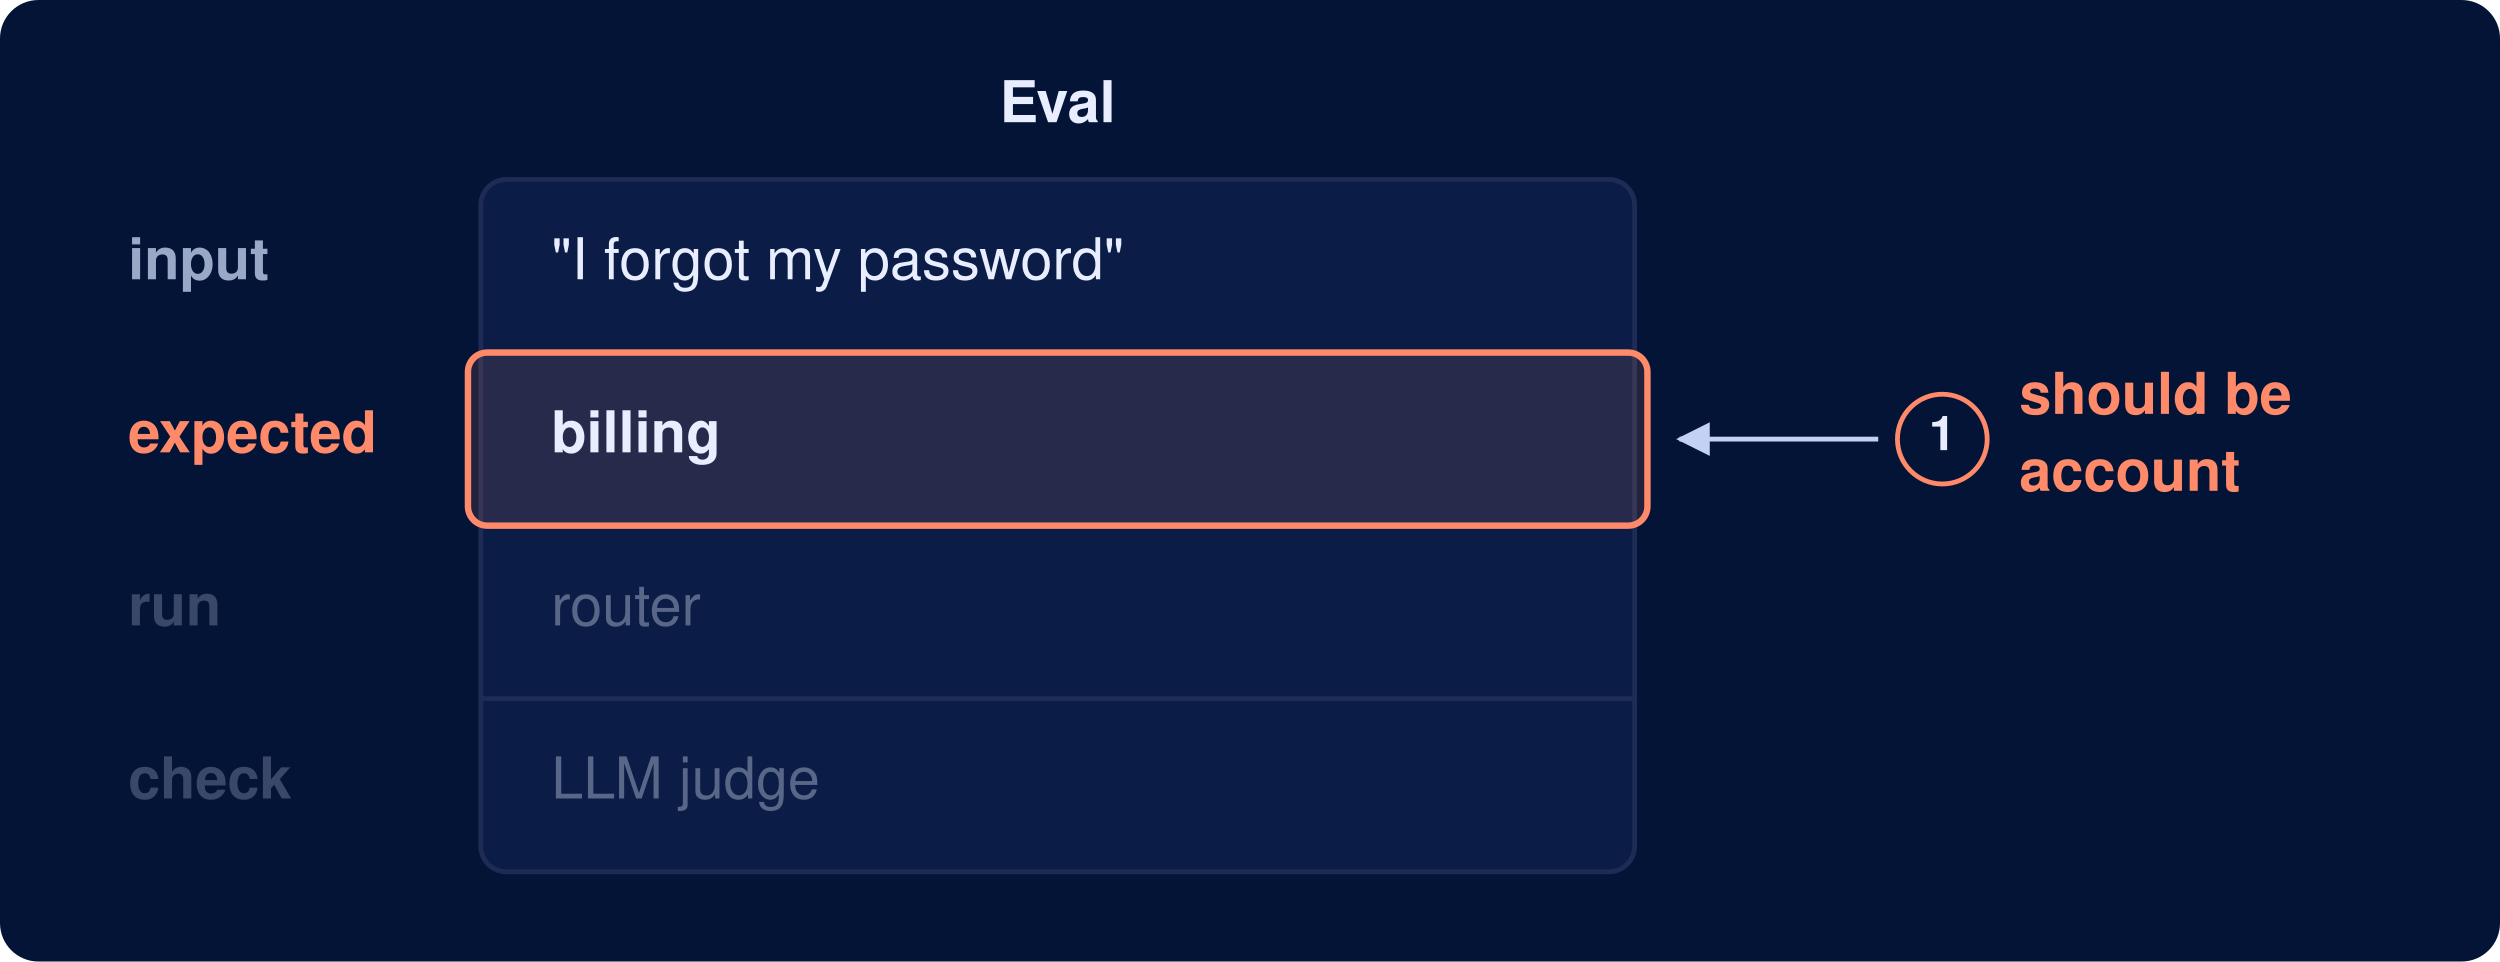
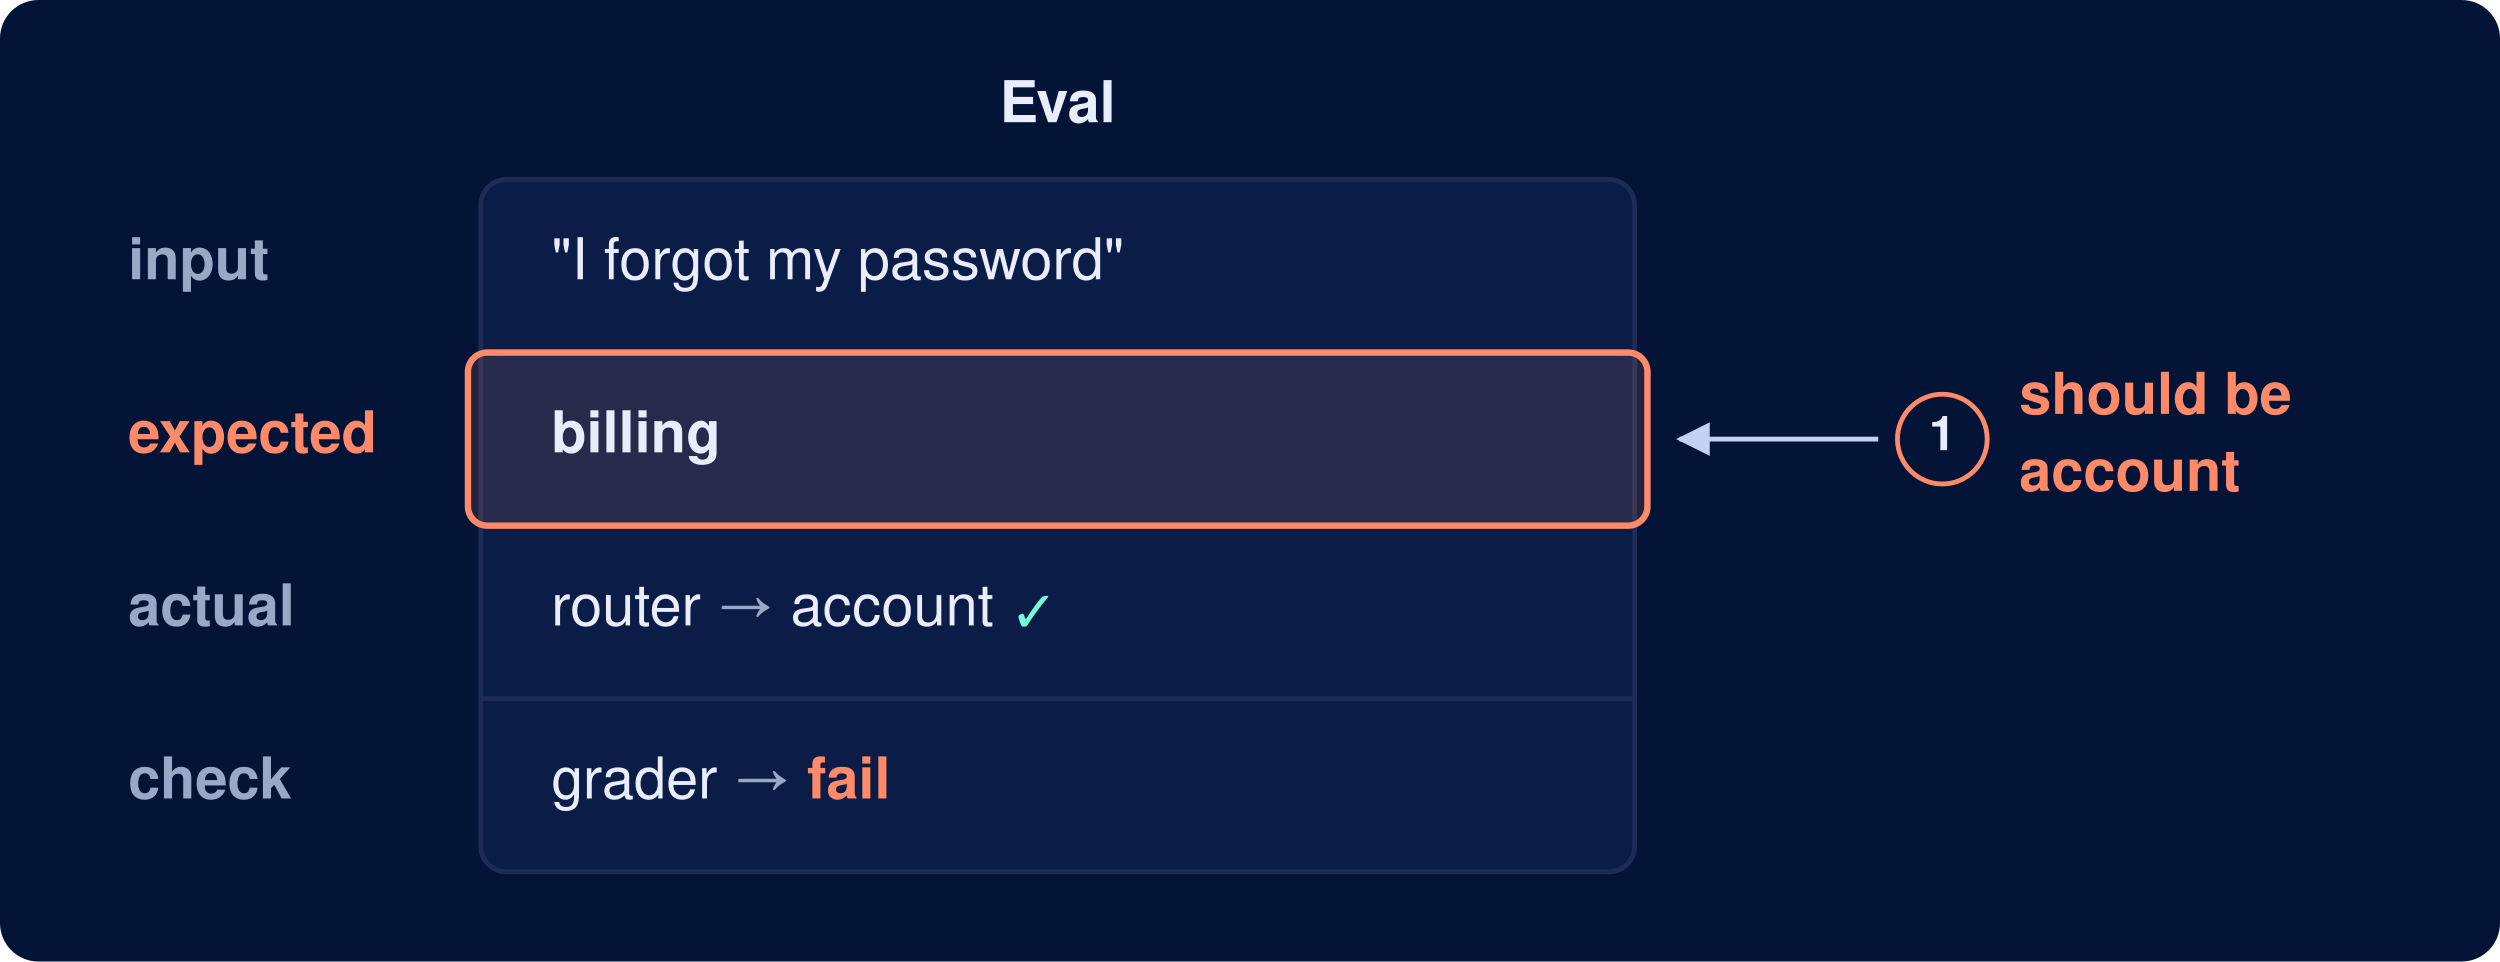
- <svg xmlns="http://www.w3.org/2000/svg" viewBox="0 0 780 300" role="img" aria-label="Bug 1, a wrong label. In the eval, the input is 'I forgot my password' and the expected answer is billing, but it should be account.">
+ <svg xmlns="http://www.w3.org/2000/svg" viewBox="0 0 780 300" role="img" aria-label="Bug 1, a wrong label. In the eval, the input is 'I forgot my password' and the expected answer is billing, but it should be account. The router answers account, the right queue, and the grader marks it as a fail.">
  <defs>
    <marker id="head" viewBox="0 0 10 10" refX="9" refY="5" markerWidth="7" markerHeight="7" orient="auto-start-reverse">
      <path d="M0 0L10 5L0 10Z" fill="#c3d2f4" />
    </marker>
  </defs>
  <style>
		text { font-family: "IBM Plex Sans", "Inter Tight", Helvetica, Arial, sans-serif; fill: #e8edff; font-size: 18px; dominant-baseline: central; }
		.muted { fill: #9aa8c7; }
		.row { fill: #9aa8c7; font-weight: 600; }
		.b { font-weight: 600; }
		.mid { text-anchor: middle; }
		.ok { fill: #72FCDB; font-weight: 600; }
		.bad { fill: #FF8A69; font-weight: 600; }
		.box { fill: #0b1d47; stroke: #1d2b55; stroke-width: 1.5; }
		.hl { fill: #FF8A69; fill-opacity: 0.12; stroke: #FF8A69; stroke-width: 2; }
		.rule { stroke: #1d2b55; stroke-width: 1.5; }
		.note { stroke: #c3d2f4; stroke-width: 1.5; fill: none; }
		.num { font-size: 15px; font-weight: 600; text-anchor: middle; }
		.badge { fill: #041437; stroke: #FF8A69; stroke-width: 1.5; }
	</style>
  <rect width="780" height="300" rx="12" fill="#041437" />
  <text x="330" y="34" class="b mid">Eval</text>
  <rect x="150" y="56" width="360" height="216" rx="8" class="box" />
  <line x1="150" y1="110" x2="510" y2="110" class="rule" />
  <line x1="150" y1="218" x2="510" y2="218" class="rule" />
  <line x1="150" y1="164" x2="510" y2="164" class="rule" />
  <text x="40" y="83" class="row">input</text>
  <text x="172" y="83">"I forgot my password"</text>
  <rect x="146" y="110" width="368" height="54" rx="6" class="hl" />
  <text x="40" y="137" class="row" style="fill:#FF8A69">expected</text>
  <text x="172" y="137" class="b">billing</text>
-   <g opacity="0.35">
-     <text x="40" y="191" class="row">run</text>
-     <text x="172" y="191">router</text>
-     <text x="40" y="245" class="row">check</text>
-     <text x="172" y="245">LLM judge</text>
-   </g>
+   <text x="40" y="191" class="row">actual</text>
+   <text x="172" y="191">router <tspan class="muted">→</tspan> account <tspan class="ok">✓</tspan>
+   </text>
+   <text x="40" y="245" class="row">check</text>
+   <text x="172" y="245">grader <tspan class="muted">→</tspan>
+     <tspan class="bad">fail</tspan>
+   </text>
  <line x1="586" y1="137" x2="524" y2="137" class="note" marker-end="url(#head)" />
  <circle cx="606" cy="137" r="14" class="badge" />
  <text x="606" y="137" class="num">1</text>
  <text x="630" y="125" class="bad">should be</text>
  <text x="630" y="149" class="bad">account</text>
</svg>
